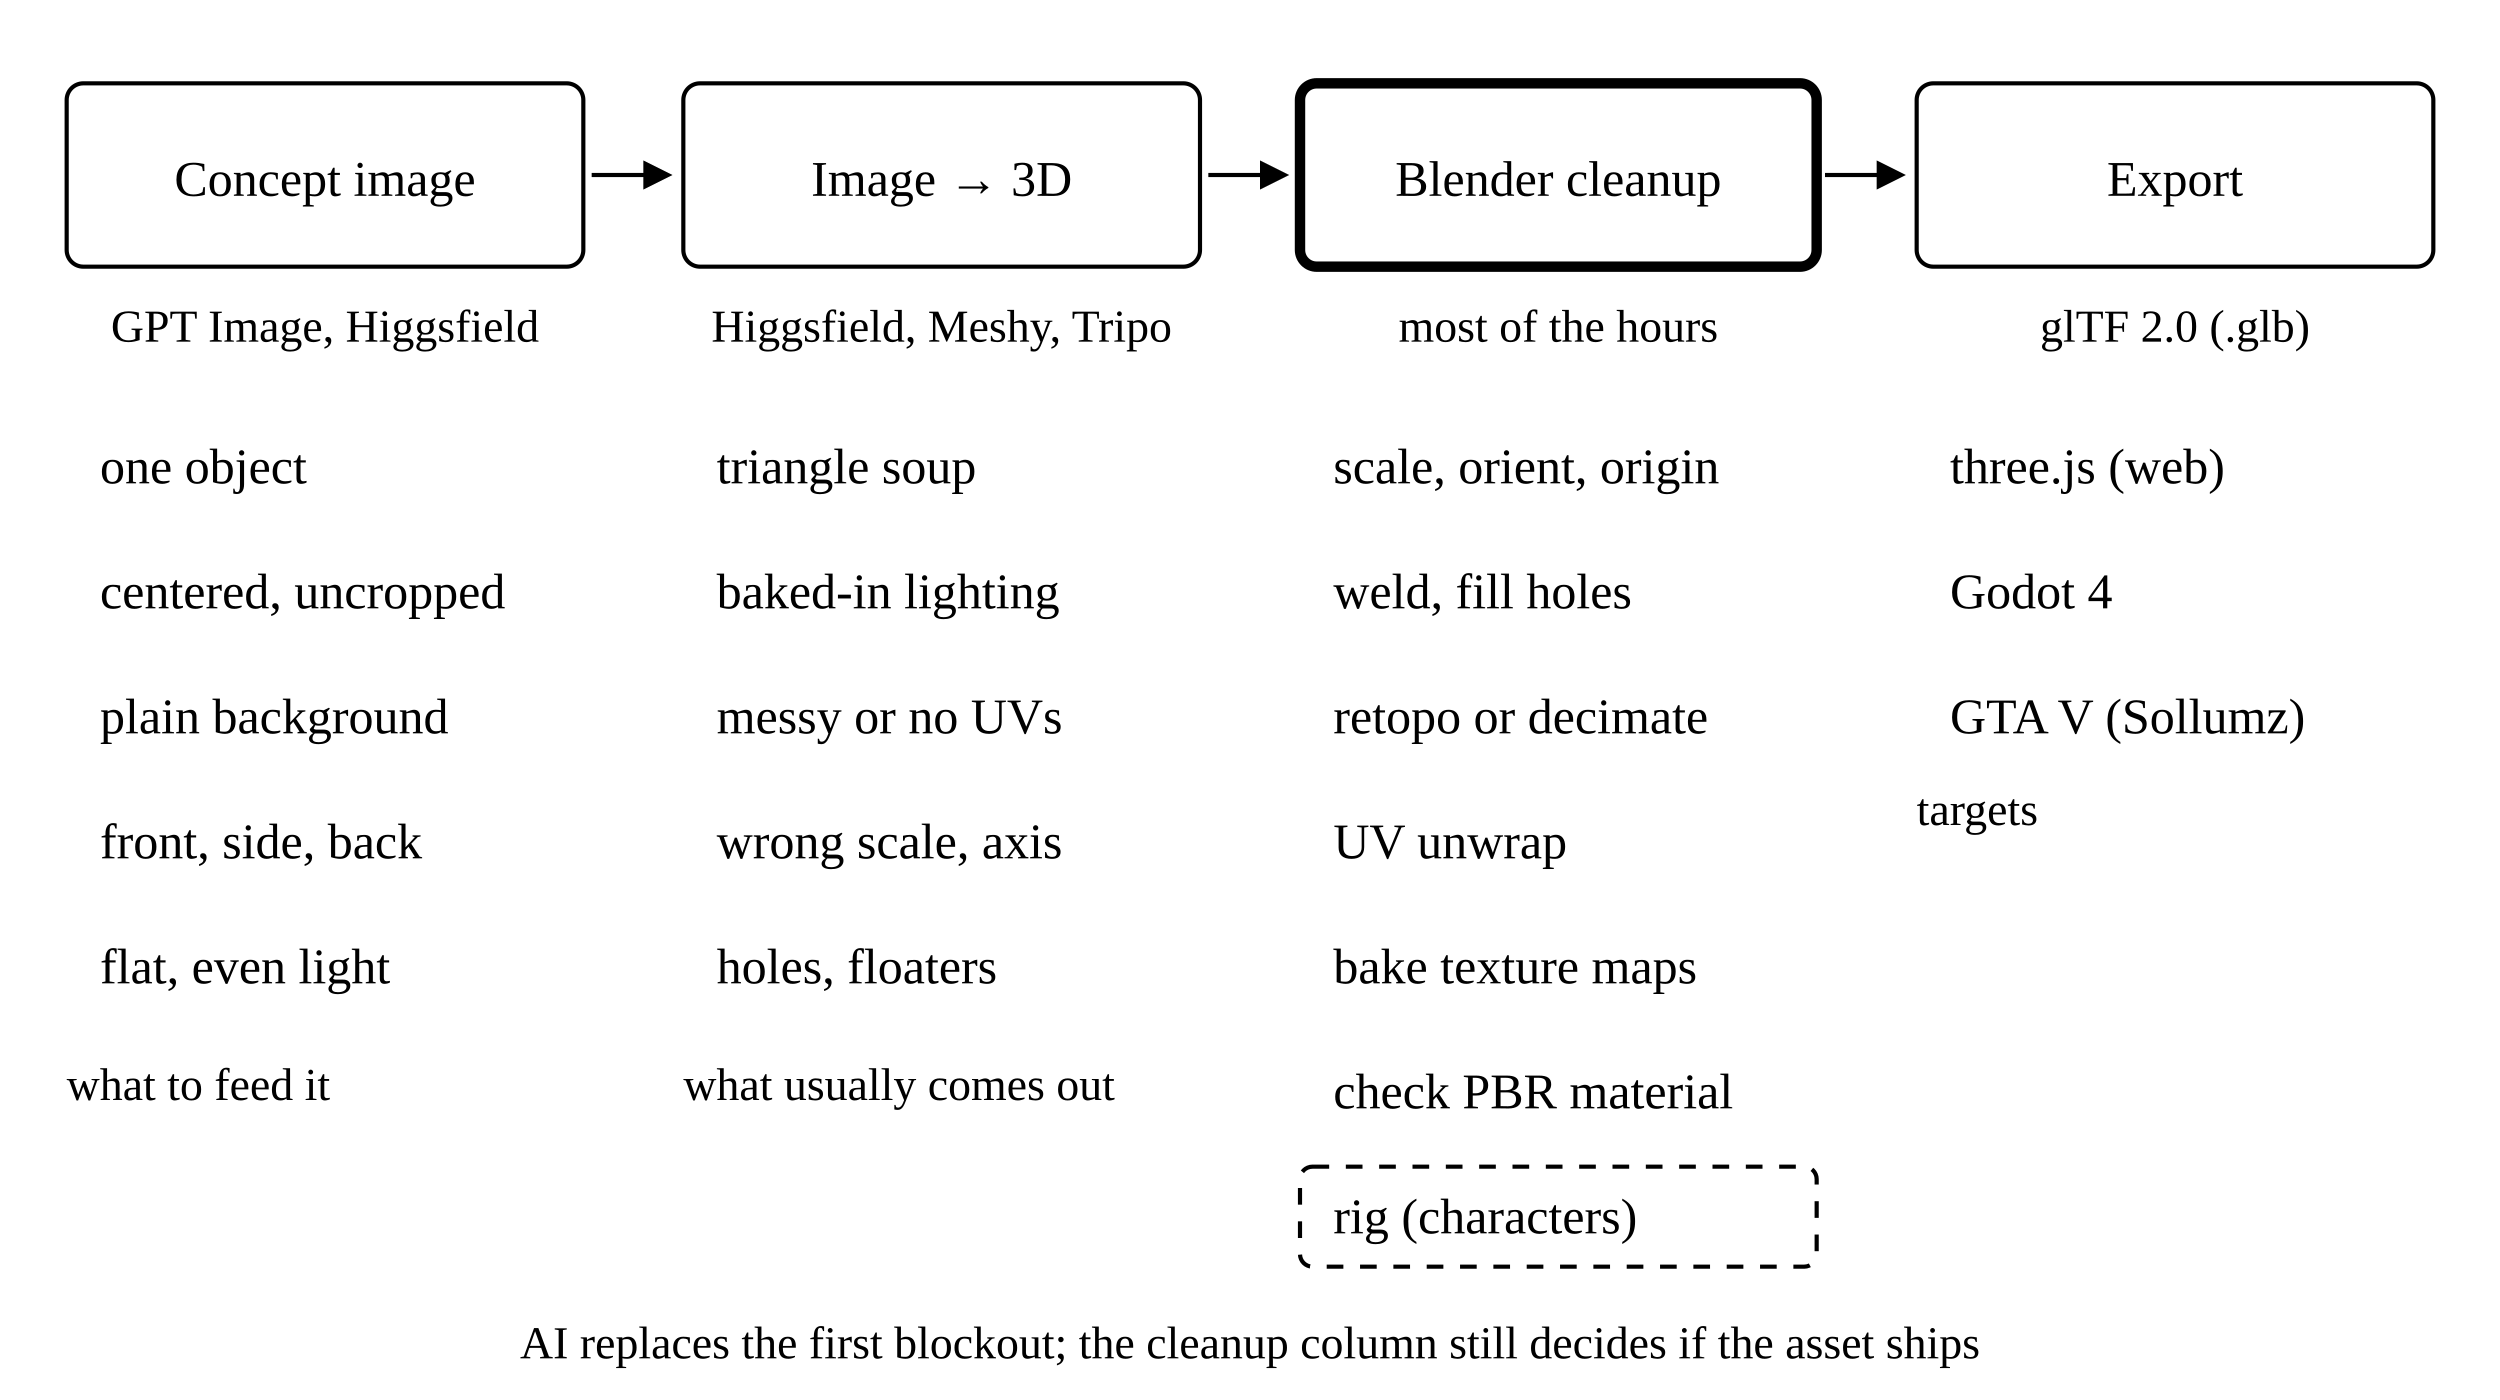
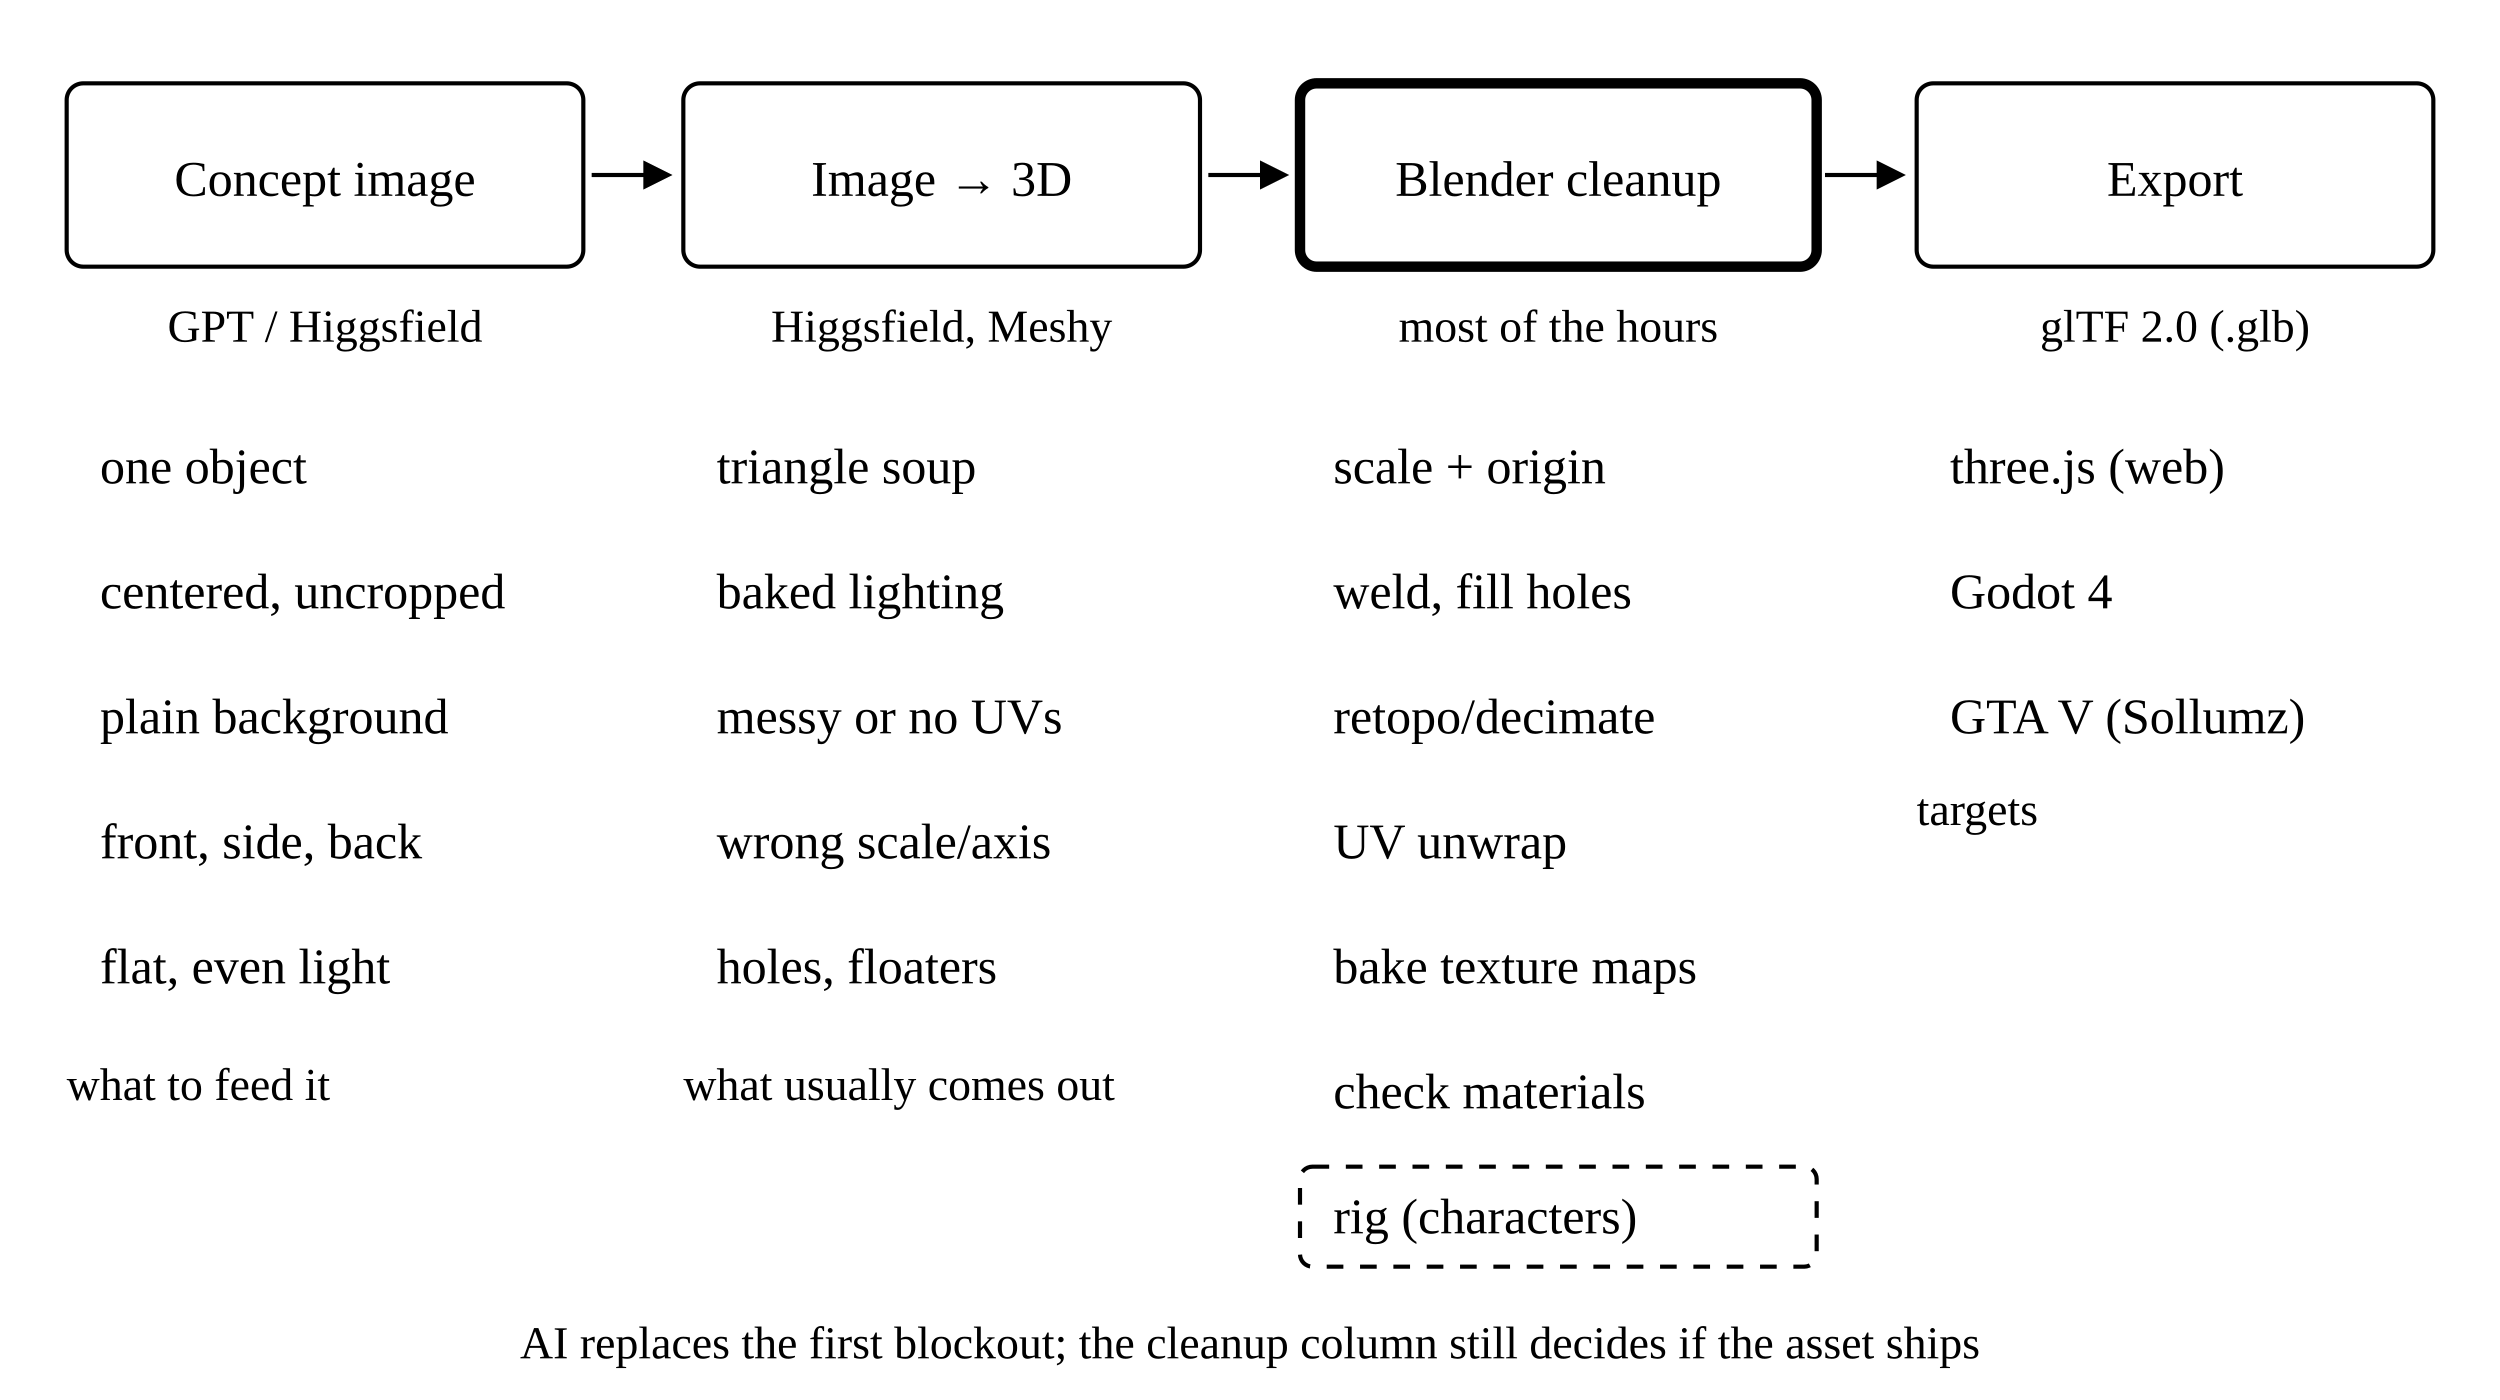
<svg xmlns="http://www.w3.org/2000/svg" viewBox="0 0 600 336" fill="none" stroke="currentColor">
  <defs>
    <marker id="ai3d-pipeline-arrow" viewBox="0 0 10 10" refX="8" refY="5" markerWidth="7" markerHeight="7" orient="auto-start-reverse">
      <path d="M0 0 L10 5 L0 10 z" fill="currentColor" stroke="none" />
    </marker>
  </defs>
  <rect x="16" y="20" width="124" height="44" rx="4" />
  <rect x="164" y="20" width="124" height="44" rx="4" />
  <rect x="312" y="20" width="124" height="44" rx="4" stroke-width="2.5" />
  <rect x="460" y="20" width="124" height="44" rx="4" />
  <path d="M142 42 H 160" marker-end="url(#ai3d-pipeline-arrow)" />
  <path d="M290 42 H 308" marker-end="url(#ai3d-pipeline-arrow)" />
  <path d="M438 42 H 456" marker-end="url(#ai3d-pipeline-arrow)" />
  <g stroke="none">
    <rect class="d-fill-1 d-tint" x="164" y="100" width="124" height="24" rx="3" />
    <rect class="d-fill-1 d-tint" x="164" y="130" width="124" height="24" rx="3" />
    <rect class="d-fill-1 d-tint" x="164" y="160" width="124" height="24" rx="3" />
    <rect class="d-fill-1 d-tint" x="164" y="190" width="124" height="24" rx="3" />
    <rect class="d-fill-1 d-tint" x="164" y="220" width="124" height="24" rx="3" />
    <rect class="d-fill-3 d-tint" x="312" y="100" width="124" height="24" rx="3" />
    <rect class="d-fill-3 d-tint" x="312" y="130" width="124" height="24" rx="3" />
    <rect class="d-fill-3 d-tint" x="312" y="160" width="124" height="24" rx="3" />
    <rect class="d-fill-3 d-tint" x="312" y="190" width="124" height="24" rx="3" />
    <rect class="d-fill-3 d-tint" x="312" y="220" width="124" height="24" rx="3" />
    <rect class="d-fill-3 d-tint" x="312" y="250" width="124" height="24" rx="3" />
    <rect class="d-fill-2 d-tint" x="460" y="100" width="124" height="24" rx="3" />
    <rect class="d-fill-2 d-tint" x="460" y="130" width="124" height="24" rx="3" />
    <rect class="d-fill-2 d-tint" x="460" y="160" width="124" height="24" rx="3" />
  </g>
  <rect class="d-muted" x="312" y="280" width="124" height="24" rx="3" stroke-dasharray="4 4" />
  <g fill="currentColor" stroke="none">
    <text x="78" y="47" text-anchor="middle">Concept image</text>
    <text x="226" y="47" text-anchor="middle">Image → 3D</text>
    <text x="374" y="47" text-anchor="middle">Blender cleanup</text>
    <text x="522" y="47" text-anchor="middle">Export</text>
    <g font-size="11" class="d-muted" text-anchor="middle">
-       <text x="78" y="82">GPT Image, Higgsfield</text>
-       <text x="226" y="82">Higgsfield, Meshy, Tripo</text>
+       <text x="78" y="82">GPT / Higgsfield</text>
+       <text x="226" y="82">Higgsfield, Meshy</text>
      <text x="374" y="82">most of the hours</text>
      <text x="522" y="82">glTF 2.0 (.glb)</text>
    </g>
    <g font-size="12">
      <text x="24" y="116">one object</text>
      <text x="24" y="146">centered, uncropped</text>
      <text x="24" y="176">plain background</text>
      <text x="24" y="206">front, side, back</text>
      <text x="24" y="236">flat, even light</text>
      <text x="172" y="116">triangle soup</text>
-       <text x="172" y="146">baked-in lighting</text>
+       <text x="172" y="146">baked lighting</text>
      <text x="172" y="176">messy or no UVs</text>
-       <text x="172" y="206">wrong scale, axis</text>
+       <text x="172" y="206">wrong scale/axis</text>
      <text x="172" y="236">holes, floaters</text>
-       <text x="320" y="116">scale, orient, origin</text>
+       <text x="320" y="116">scale + origin</text>
      <text x="320" y="146">weld, fill holes</text>
-       <text x="320" y="176">retopo or decimate</text>
+       <text x="320" y="176">retopo/decimate</text>
      <text x="320" y="206">UV unwrap</text>
      <text x="320" y="236">bake texture maps</text>
-       <text x="320" y="266">check PBR material</text>
+       <text x="320" y="266">check materials</text>
      <text x="320" y="296">rig (characters)</text>
      <text x="468" y="116">three.js (web)</text>
      <text x="468" y="146">Godot 4</text>
      <text x="468" y="176">GTA V (Sollumz)</text>
    </g>
    <g font-size="11" class="d-muted">
      <text x="164" y="264">what usually comes out</text>
      <text x="460" y="198">targets</text>
      <text x="16" y="264">what to feed it</text>
      <text x="300" y="326" text-anchor="middle">AI replaces the first blockout; the cleanup column still decides if the asset ships</text>
    </g>
  </g>
</svg>
